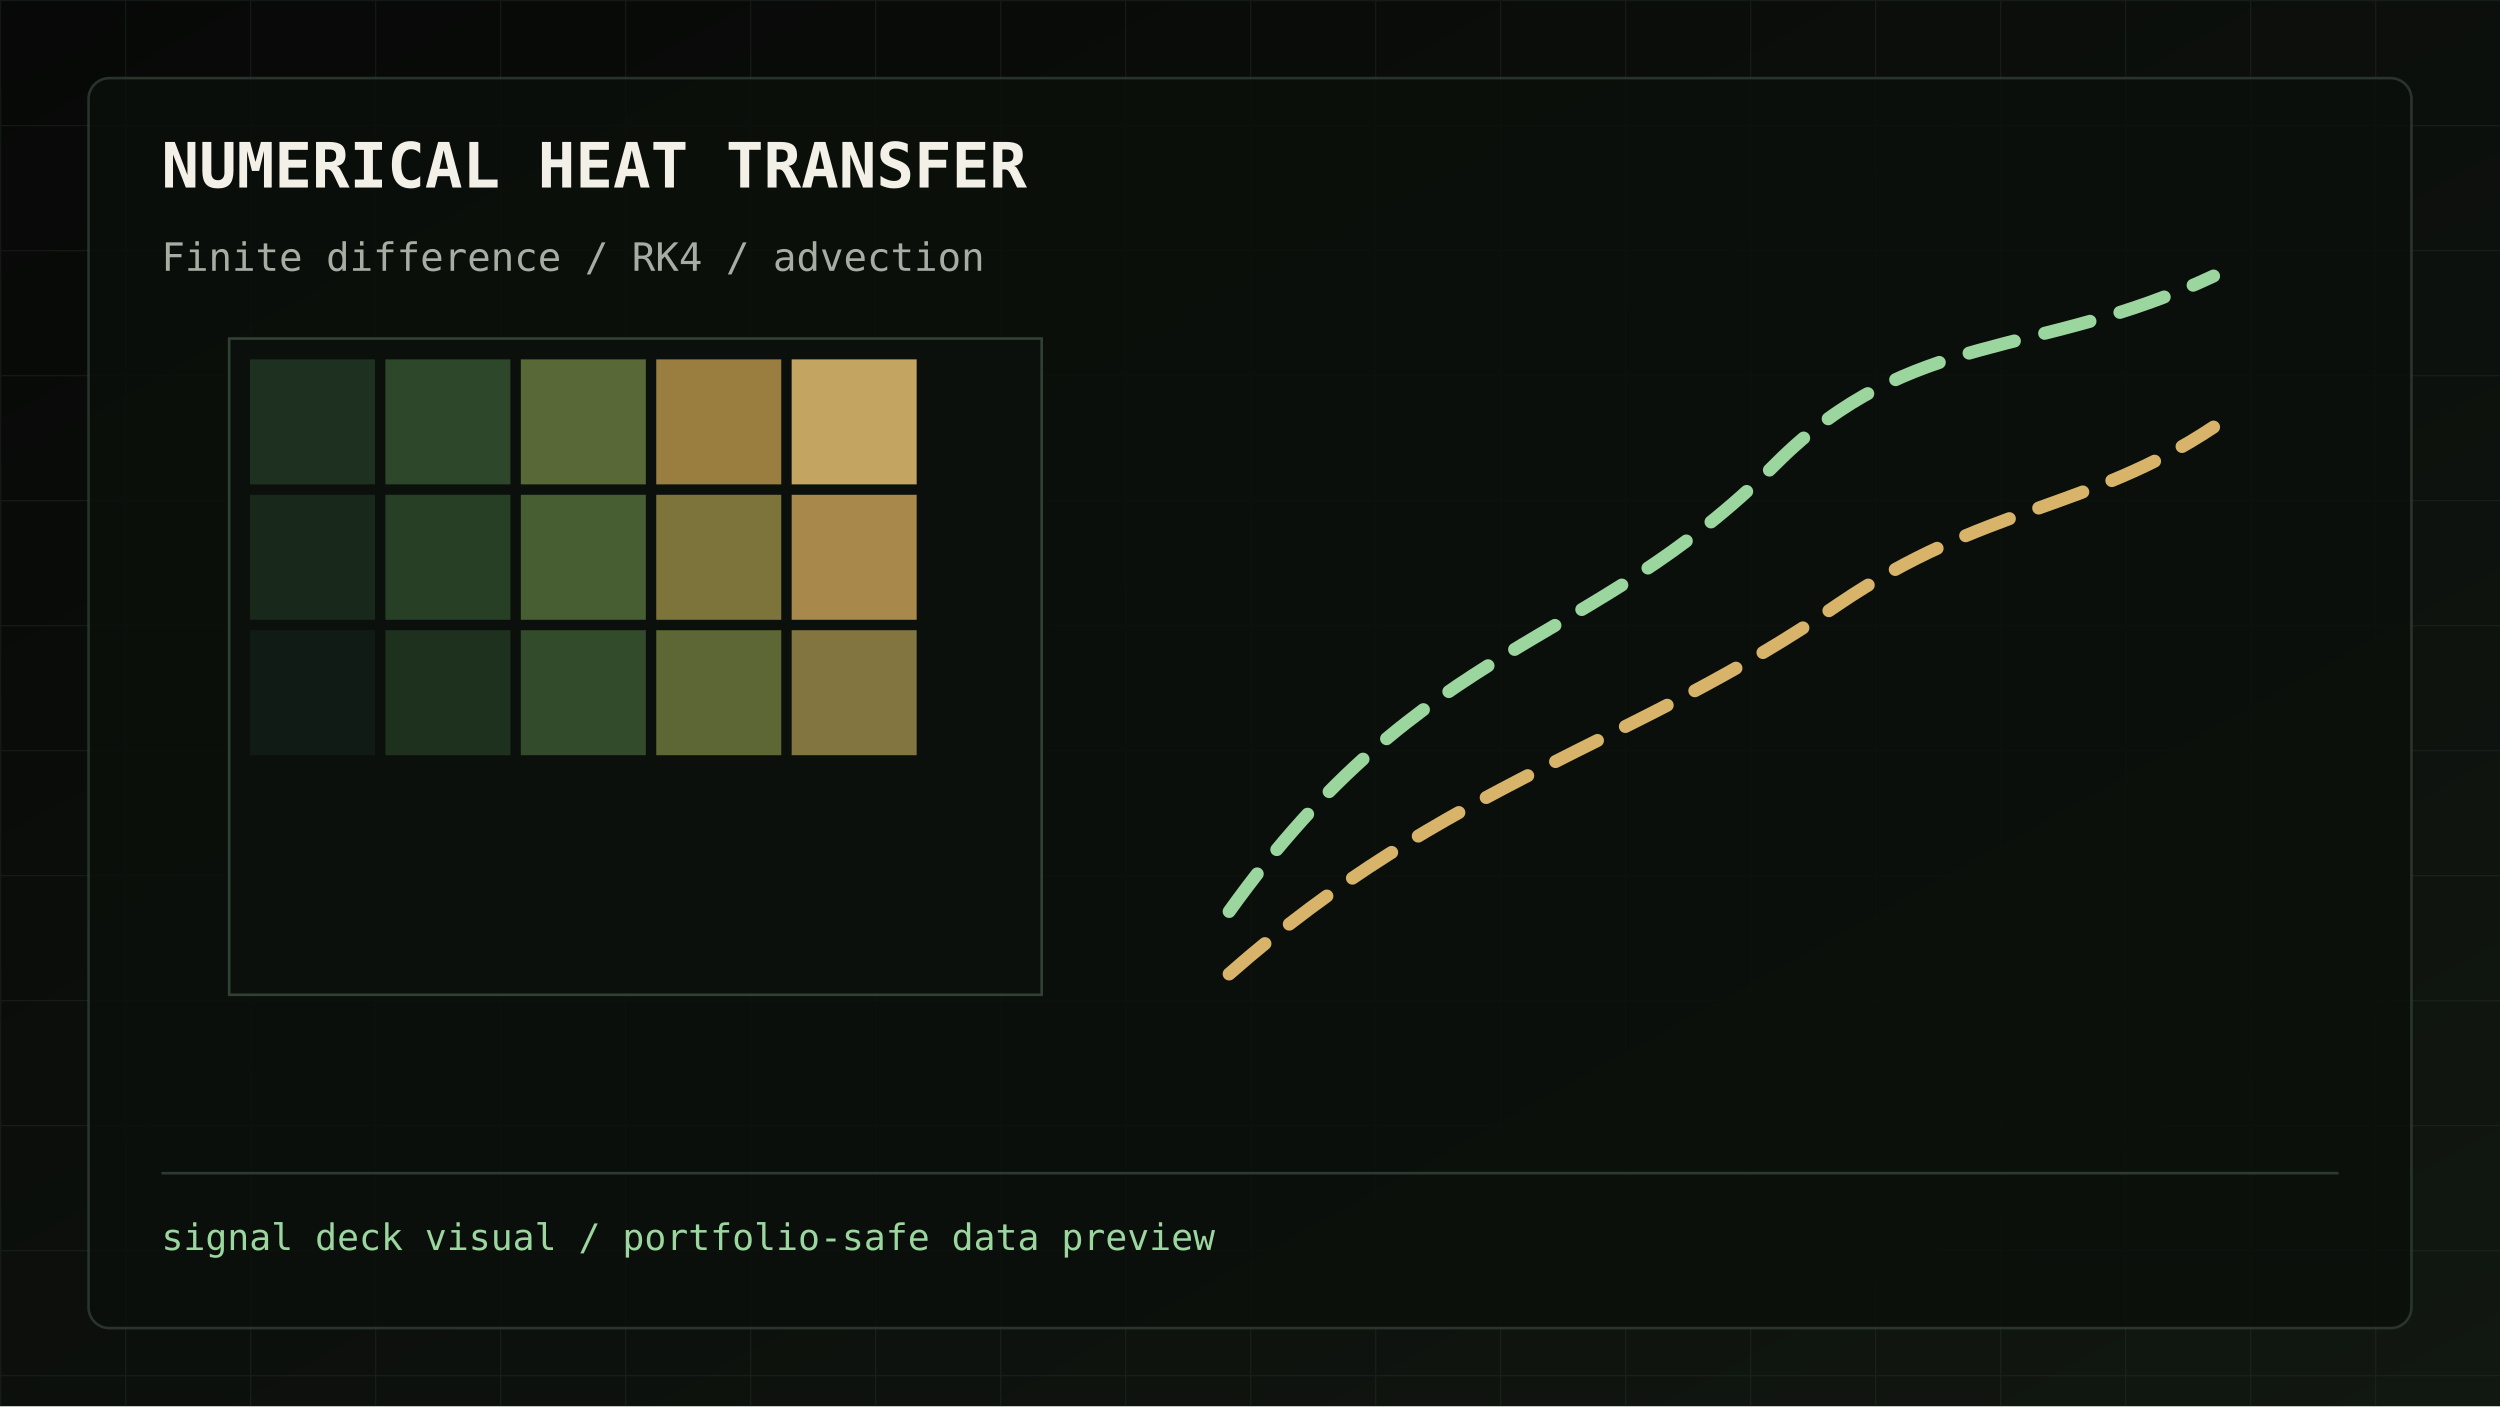
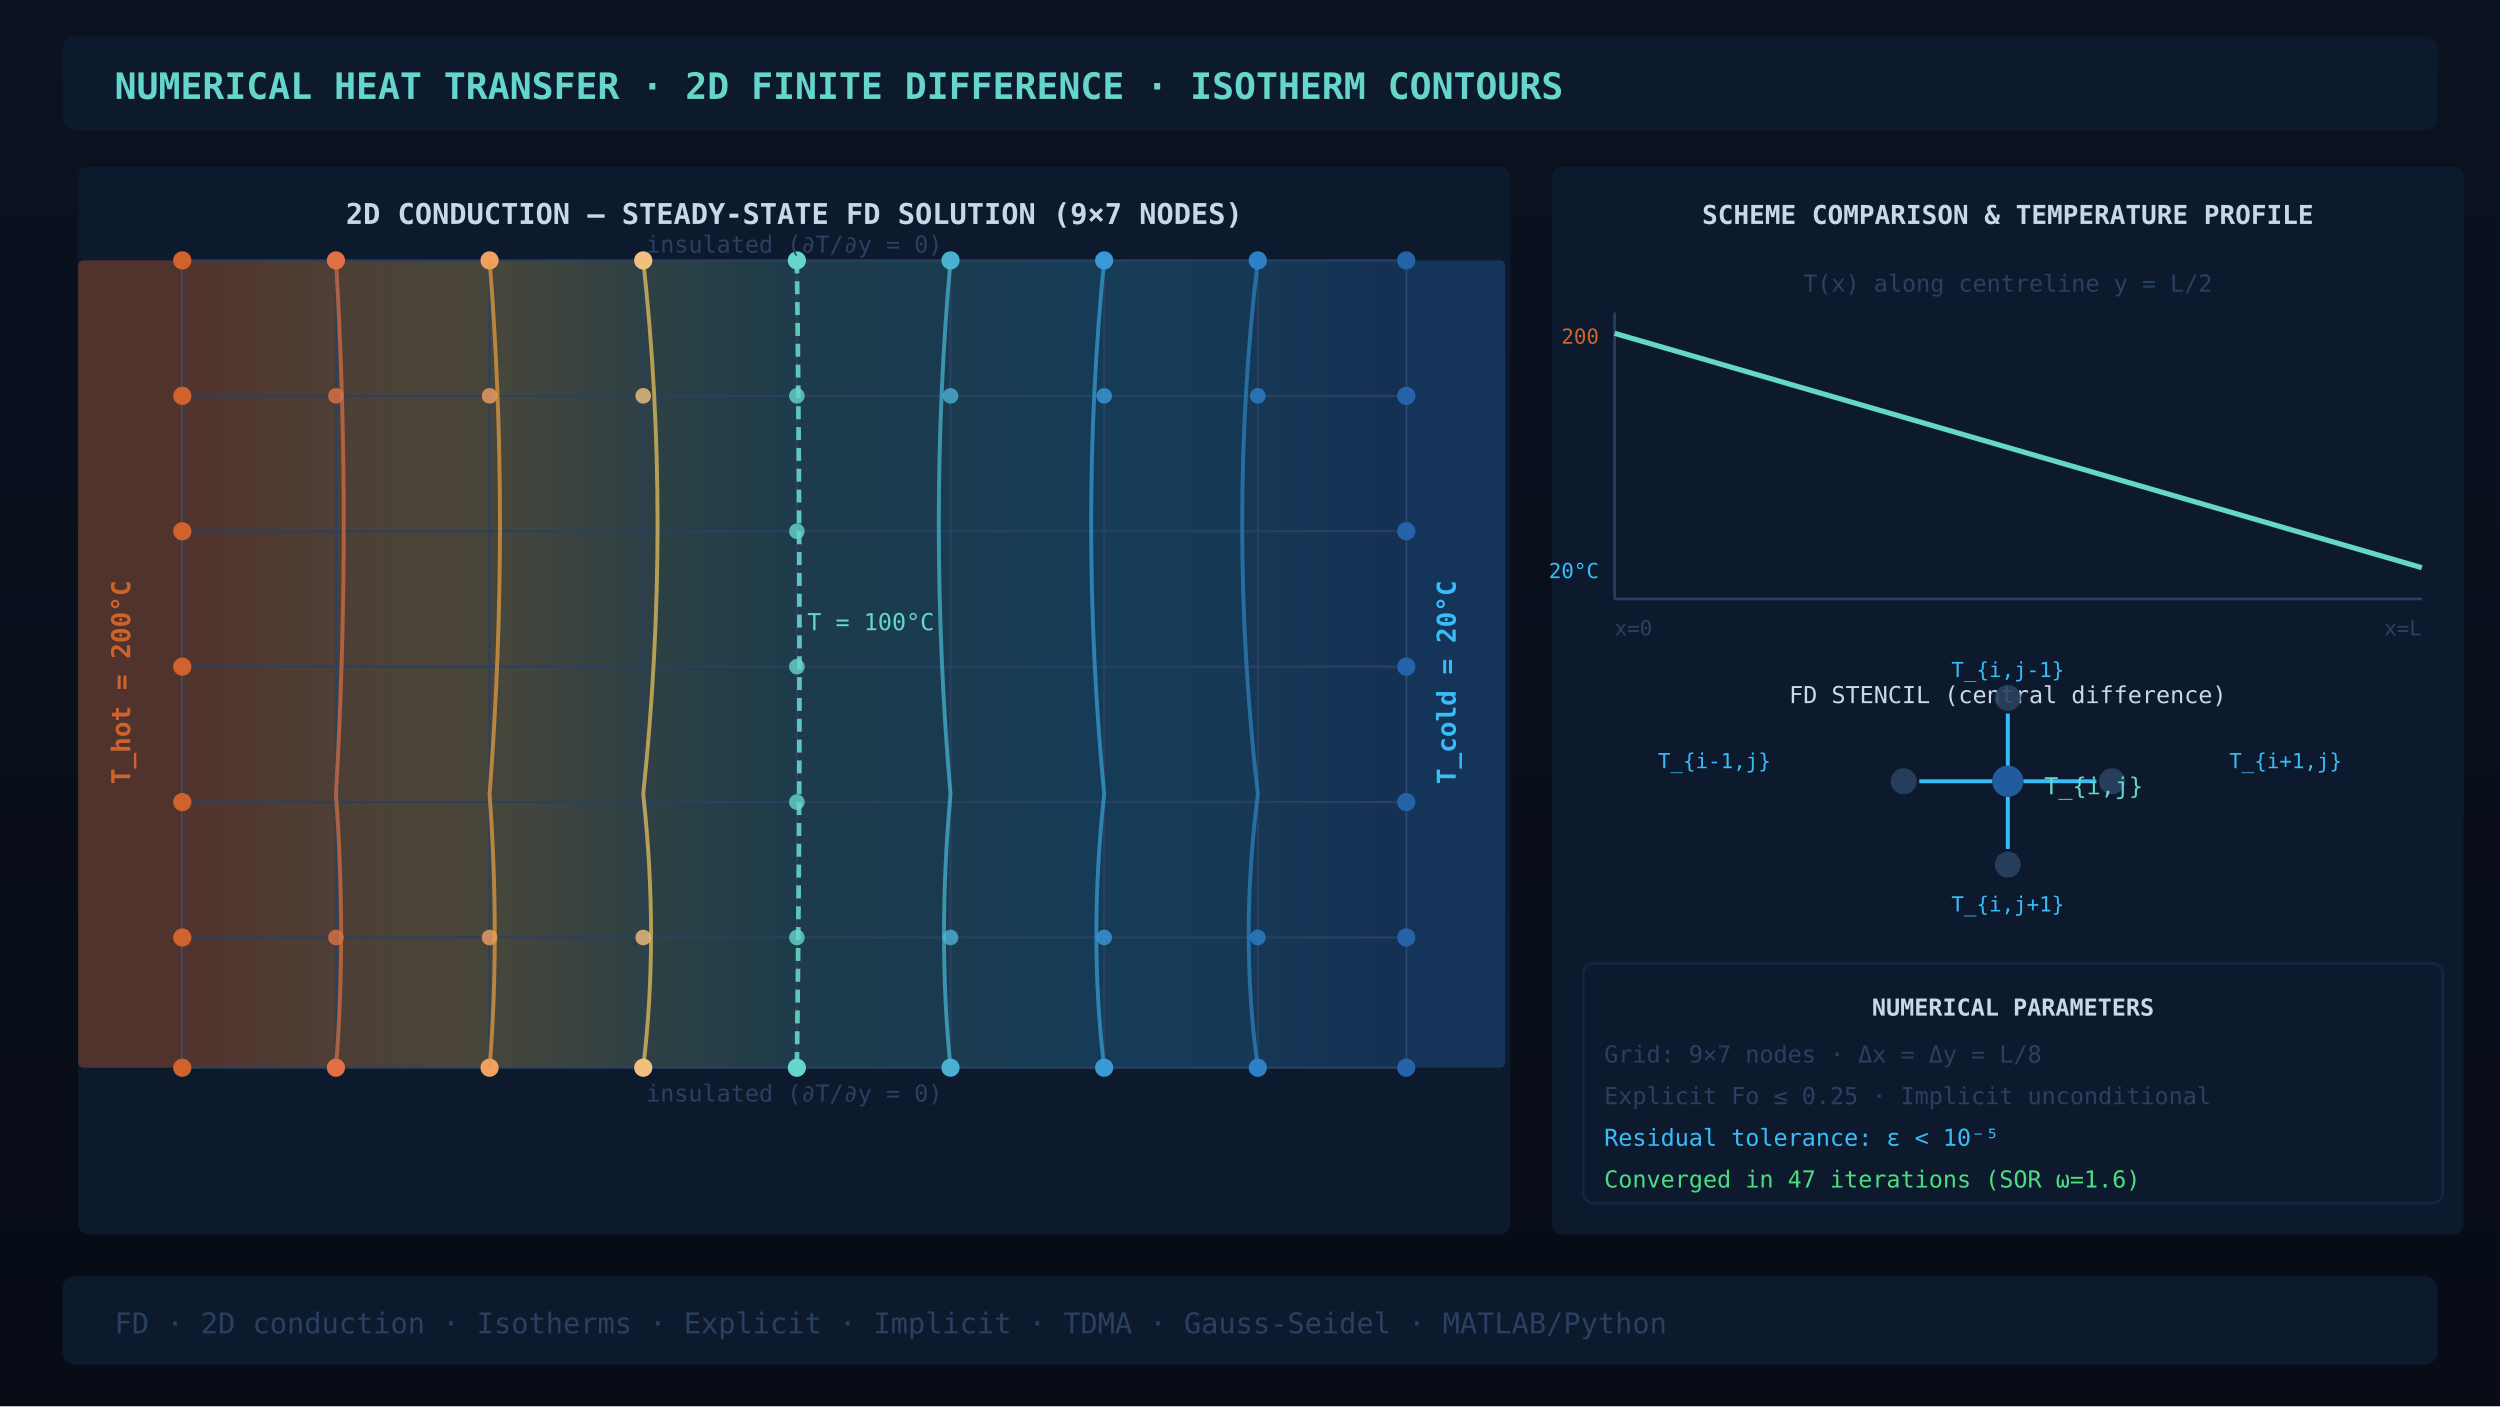
- <svg xmlns="http://www.w3.org/2000/svg" viewBox="0 0 960 540" role="img" aria-label="NUMERICAL HEAT TRANSFER - Finite difference / RK4 / advection">
+ <svg xmlns="http://www.w3.org/2000/svg" viewBox="0 0 960 540" role="img" aria-label="Numerical heat transfer finite difference 2D conduction isotherm grid explicit implicit scheme">
  <defs>
-     <linearGradient id="bg" x1="0" y1="0" x2="1" y2="1">
-       <stop offset="0" stop-color="#070807" />
-       <stop offset="1" stop-color="#111711" />
+     <linearGradient id="bg" x1="0" y1="0" x2="0" y2="1">
+       <stop offset="0" stop-color="#0b1220" />
+       <stop offset="1" stop-color="#070c16" />
    </linearGradient>
-     <pattern id="grid" width="48" height="48" patternUnits="userSpaceOnUse">
-       <path d="M48 0H0V48" fill="none" stroke="#2d3a31" stroke-width="1" opacity="0.55" />
-     </pattern>
-     <style>
-       .dash{fill:none;stroke:#9bd69f;stroke-width:5;stroke-linecap:round;stroke-dasharray:18 12;animation:dash 9s linear infinite}.amber{stroke:#d7b46a}.scan{animation:float 6s ease-in-out infinite}.label{font-family:ui-monospace,SFMono-Regular,Menlo,monospace}.muted{fill:#a8ada4}@keyframes dash{to{stroke-dashoffset:-180}}@keyframes float{50%{transform:translateY(-8px)}}
-     </style>
+     <linearGradient id="heatgrad" x1="0" y1="0" x2="1" y2="0">
+       <stop offset="0%" stop-color="#d0622c" stop-opacity="0.7" />
+       <stop offset="25%" stop-color="#f6c85f" stop-opacity="0.5" />
+       <stop offset="50%" stop-color="#65d6c9" stop-opacity="0.35" />
+       <stop offset="75%" stop-color="#38bdf8" stop-opacity="0.4" />
+       <stop offset="100%" stop-color="#2563a8" stop-opacity="0.6" />
+     </linearGradient>
  </defs>
  <rect width="960" height="540" fill="url(#bg)" />
-   <rect width="960" height="540" fill="url(#grid)" opacity="0.55" />
-   <rect x="34" y="30" width="892" height="480" rx="8" fill="#0b0f0b" opacity="0.86" stroke="#2d3a31" />
-   <text x="62" y="72" fill="#f2f0e7" class="label" font-size="24" font-weight="700">NUMERICAL HEAT TRANSFER</text>
-   <text x="62" y="104" fill="#a8ada4" class="label" font-size="15">Finite difference / RK4 / advection</text>
-   <g class="scan">
-     <rect x="88" y="130" width="312" height="252" fill="#0b100c" stroke="#314134" />
-     <g opacity="0.9">
-       <rect x="96" y="138" width="48" height="48" fill="#203321" />
-       <rect x="148" y="138" width="48" height="48" fill="#314d2e" />
-       <rect x="200" y="138" width="48" height="48" fill="#60713c" />
-       <rect x="252" y="138" width="48" height="48" fill="#a88946" />
-       <rect x="304" y="138" width="48" height="48" fill="#d7b46a" />
-       <rect x="96" y="190" width="48" height="48" fill="#1a2a1d" />
-       <rect x="148" y="190" width="48" height="48" fill="#294428" />
-       <rect x="200" y="190" width="48" height="48" fill="#4d6635" />
-       <rect x="252" y="190" width="48" height="48" fill="#8a7e41" />
-       <rect x="304" y="190" width="48" height="48" fill="#b99652" />
-       <rect x="96" y="242" width="48" height="48" fill="#121c16" />
-       <rect x="148" y="242" width="48" height="48" fill="#203421" />
-       <rect x="200" y="242" width="48" height="48" fill="#36512d" />
-       <rect x="252" y="242" width="48" height="48" fill="#65703a" />
-       <rect x="304" y="242" width="48" height="48" fill="#8f7f45" />
-     </g>
-     <path class="dash" d="M472 350 C548 244 610 250 682 178 C734 126 782 138 850 106" />
-     <path class="dash amber" d="M472 374 C556 300 628 286 706 232 C762 194 802 196 850 164" />
-   </g>
-   <rect x="62" y="450" width="836" height="1" fill="#2d3a31" />
-   <text x="62" y="480" fill="#9bd69f" class="label" font-size="14">signal deck visual / portfolio-safe data preview</text>
+   <rect x="24" y="14" width="912" height="36" rx="5" fill="#0d1a2e" />
+   <text x="44" y="38" font-family="monospace" font-size="14" fill="#65d6c9" font-weight="bold">NUMERICAL HEAT TRANSFER · 2D FINITE DIFFERENCE · ISOTHERM CONTOURS</text>
+   <rect x="30" y="64" width="550" height="410" rx="4" fill="#0d1a2e" />
+   <text x="305" y="86" font-family="monospace" font-size="11" fill="#c8d8ea" text-anchor="middle" font-weight="bold">2D CONDUCTION — STEADY-STATE FD SOLUTION (9×7 NODES)</text>
+   <rect x="70" y="100" width="470" height="310" fill="url(#heatgrad)" rx="2" opacity="0.5" />
+   <line x1="70" y1="100" x2="540" y2="100" stroke="#2a4060" stroke-width="0.8" />
+   <line x1="70" y1="152" x2="540" y2="152" stroke="#2a4060" stroke-width="0.8" />
+   <line x1="70" y1="204" x2="540" y2="204" stroke="#2a4060" stroke-width="0.8" />
+   <line x1="70" y1="256" x2="540" y2="256" stroke="#2a4060" stroke-width="0.8" />
+   <line x1="70" y1="308" x2="540" y2="308" stroke="#2a4060" stroke-width="0.8" />
+   <line x1="70" y1="360" x2="540" y2="360" stroke="#2a4060" stroke-width="0.8" />
+   <line x1="70" y1="410" x2="540" y2="410" stroke="#2a4060" stroke-width="0.8" />
+   <line x1="70" y1="100" x2="70" y2="410" stroke="#2a4060" stroke-width="0.8" />
+   <line x1="129" y1="100" x2="129" y2="410" stroke="#2a4060" stroke-width="0.8" />
+   <line x1="188" y1="100" x2="188" y2="410" stroke="#2a4060" stroke-width="0.8" />
+   <line x1="247" y1="100" x2="247" y2="410" stroke="#2a4060" stroke-width="0.8" />
+   <line x1="306" y1="100" x2="306" y2="410" stroke="#2a4060" stroke-width="0.8" />
+   <line x1="365" y1="100" x2="365" y2="410" stroke="#2a4060" stroke-width="0.8" />
+   <line x1="424" y1="100" x2="424" y2="410" stroke="#2a4060" stroke-width="0.8" />
+   <line x1="483" y1="100" x2="483" y2="410" stroke="#2a4060" stroke-width="0.8" />
+   <line x1="540" y1="100" x2="540" y2="410" stroke="#2a4060" stroke-width="0.8" />
+   <circle cx="70" cy="100" r="3.5" fill="#d0622c" />
+   <circle cx="129" cy="100" r="3.5" fill="#e07044" />
+   <circle cx="188" cy="100" r="3.5" fill="#f0a060" />
+   <circle cx="247" cy="100" r="3.5" fill="#f0c080" />
+   <circle cx="306" cy="100" r="3.5" fill="#65d6c9" />
+   <circle cx="365" cy="100" r="3.5" fill="#4ab0d0" />
+   <circle cx="424" cy="100" r="3.5" fill="#3898d8" />
+   <circle cx="483" cy="100" r="3.5" fill="#2c80c8" />
+   <circle cx="540" cy="100" r="3.5" fill="#2563a8" />
+   <circle cx="70" cy="152" r="3.5" fill="#d0622c" />
+   <circle cx="129" cy="152" r="3" fill="#e07044" opacity="0.8" />
+   <circle cx="188" cy="152" r="3" fill="#f0a060" opacity="0.8" />
+   <circle cx="247" cy="152" r="3" fill="#f0c080" opacity="0.8" />
+   <circle cx="306" cy="152" r="3" fill="#65d6c9" opacity="0.8" />
+   <circle cx="365" cy="152" r="3" fill="#4ab0d0" opacity="0.8" />
+   <circle cx="424" cy="152" r="3" fill="#3898d8" opacity="0.8" />
+   <circle cx="483" cy="152" r="3" fill="#2c80c8" opacity="0.8" />
+   <circle cx="540" cy="152" r="3.5" fill="#2563a8" />
+   <circle cx="70" cy="204" r="3.5" fill="#d0622c" />
+   <circle cx="306" cy="204" r="3" fill="#65d6c9" opacity="0.8" />
+   <circle cx="540" cy="204" r="3.5" fill="#2563a8" />
+   <circle cx="70" cy="256" r="3.5" fill="#d0622c" />
+   <circle cx="306" cy="256" r="3" fill="#65d6c9" opacity="0.8" />
+   <circle cx="540" cy="256" r="3.5" fill="#2563a8" />
+   <circle cx="70" cy="308" r="3.5" fill="#d0622c" />
+   <circle cx="306" cy="308" r="3" fill="#65d6c9" opacity="0.8" />
+   <circle cx="540" cy="308" r="3.5" fill="#2563a8" />
+   <circle cx="70" cy="360" r="3.5" fill="#d0622c" />
+   <circle cx="129" cy="360" r="3" fill="#e07044" opacity="0.8" />
+   <circle cx="188" cy="360" r="3" fill="#f0a060" opacity="0.8" />
+   <circle cx="247" cy="360" r="3" fill="#f0c080" opacity="0.8" />
+   <circle cx="306" cy="360" r="3" fill="#65d6c9" opacity="0.8" />
+   <circle cx="365" cy="360" r="3" fill="#4ab0d0" opacity="0.8" />
+   <circle cx="424" cy="360" r="3" fill="#3898d8" opacity="0.8" />
+   <circle cx="483" cy="360" r="3" fill="#2c80c8" opacity="0.8" />
+   <circle cx="540" cy="360" r="3.5" fill="#2563a8" />
+   <circle cx="70" cy="410" r="3.5" fill="#d0622c" />
+   <circle cx="129" cy="410" r="3.5" fill="#e07044" />
+   <circle cx="188" cy="410" r="3.5" fill="#f0a060" />
+   <circle cx="247" cy="410" r="3.5" fill="#f0c080" />
+   <circle cx="306" cy="410" r="3.5" fill="#65d6c9" />
+   <circle cx="365" cy="410" r="3.5" fill="#4ab0d0" />
+   <circle cx="424" cy="410" r="3.5" fill="#3898d8" />
+   <circle cx="483" cy="410" r="3.5" fill="#2c80c8" />
+   <circle cx="540" cy="410" r="3.5" fill="#2563a8" />
+   <path d="M 129,100 Q 135,200 129,305 Q 133,360 129,410" fill="none" stroke="#d87040" stroke-width="1.5" opacity="0.7" />
+   <path d="M 188,100 Q 196,200 188,305 Q 192,360 188,410" fill="none" stroke="#e8a040" stroke-width="1.5" opacity="0.7" />
+   <path d="M 247,100 Q 258,200 247,305 Q 253,360 247,410" fill="none" stroke="#f0c860" stroke-width="1.5" opacity="0.7" />
+   <path d="M 306,100 Q 308,255 306,410" fill="none" stroke="#65d6c9" stroke-width="1.8" stroke-dasharray="5,3" opacity="0.9" />
+   <path d="M 365,100 Q 356,200 365,305 Q 360,360 365,410" fill="none" stroke="#4ab8d4" stroke-width="1.5" opacity="0.7" />
+   <path d="M 424,100 Q 414,200 424,305 Q 418,360 424,410" fill="none" stroke="#38a0d8" stroke-width="1.5" opacity="0.7" />
+   <path d="M 483,100 Q 471,200 483,305 Q 476,360 483,410" fill="none" stroke="#2c85c4" stroke-width="1.5" opacity="0.7" />
+   <rect x="30" y="100" width="40" height="310" rx="2" fill="#d0622c" opacity="0.35" />
+   <text x="50" y="262" font-family="monospace" font-size="10" fill="#d0622c" text-anchor="middle" transform="rotate(-90,50,262)" font-weight="bold">T_hot = 200°C</text>
+   <rect x="540" y="100" width="38" height="310" rx="2" fill="#2563a8" opacity="0.35" />
+   <text x="559" y="262" font-family="monospace" font-size="10" fill="#38bdf8" text-anchor="middle" transform="rotate(-90,559,262)" font-weight="bold">T_cold = 20°C</text>
+   <text x="305" y="97" font-family="monospace" font-size="9" fill="#2a4060" text-anchor="middle">insulated (∂T/∂y = 0)</text>
+   <text x="305" y="423" font-family="monospace" font-size="9" fill="#2a4060" text-anchor="middle">insulated (∂T/∂y = 0)</text>
+   <text x="310" y="242" font-family="monospace" font-size="9" fill="#65d6c9">T = 100°C</text>
+   <rect x="596" y="64" width="350" height="410" rx="4" fill="#0d1a2e" />
+   <text x="771" y="86" font-family="monospace" font-size="10" fill="#c8d8ea" text-anchor="middle" font-weight="bold">SCHEME COMPARISON &amp; TEMPERATURE PROFILE</text>
+   <text x="771" y="112" font-family="monospace" font-size="9" fill="#2a4060" text-anchor="middle">T(x) along centreline y = L/2</text>
+   <line x1="620" y1="120" x2="620" y2="230" stroke="#2a4060" stroke-width="1" />
+   <line x1="620" y1="230" x2="930" y2="230" stroke="#2a4060" stroke-width="1" />
+   <polyline points="620,128 930,218" fill="none" stroke="#65d6c9" stroke-width="2" />
+   <text x="620" y="244" font-family="monospace" font-size="8" fill="#2a4060">x=0</text>
+   <text x="930" y="244" font-family="monospace" font-size="8" fill="#2a4060" text-anchor="end">x=L</text>
+   <text x="614" y="132" font-family="monospace" font-size="8" fill="#d0622c" text-anchor="end">200</text>
+   <text x="614" y="222" font-family="monospace" font-size="8" fill="#38bdf8" text-anchor="end">20°C</text>
+   <text x="771" y="270" font-family="monospace" font-size="9" fill="#c8d8ea" text-anchor="middle">FD STENCIL (central difference)</text>
+   <circle cx="771" cy="300" r="6" fill="#2563a8" opacity="0.9" />
+   <circle cx="731" cy="300" r="5" fill="#2a4060" opacity="0.9" />
+   <circle cx="811" cy="300" r="5" fill="#2a4060" opacity="0.9" />
+   <circle cx="771" cy="268" r="5" fill="#2a4060" opacity="0.9" />
+   <circle cx="771" cy="332" r="5" fill="#2a4060" opacity="0.9" />
+   <line x1="737" y1="300" x2="765" y2="300" stroke="#38bdf8" stroke-width="1.5" />
+   <line x1="777" y1="300" x2="805" y2="300" stroke="#38bdf8" stroke-width="1.5" />
+   <line x1="771" y1="274" x2="771" y2="294" stroke="#38bdf8" stroke-width="1.5" />
+   <line x1="771" y1="306" x2="771" y2="326" stroke="#38bdf8" stroke-width="1.5" />
+   <text x="856" y="295" font-family="monospace" font-size="8" fill="#38bdf8">T_{i+1,j}</text>
+   <text x="680" y="295" font-family="monospace" font-size="8" fill="#38bdf8" text-anchor="end">T_{i-1,j}</text>
+   <text x="771" y="260" font-family="monospace" font-size="8" fill="#38bdf8" text-anchor="middle">T_{i,j-1}</text>
+   <text x="771" y="350" font-family="monospace" font-size="8" fill="#38bdf8" text-anchor="middle">T_{i,j+1}</text>
+   <text x="785" y="305" font-family="monospace" font-size="9" fill="#65d6c9">T_{i,j}</text>
+   <rect x="608" y="370" width="330" height="92" rx="4" fill="#0d1a2e" stroke="#152540" stroke-width="1" />
+   <text x="773" y="390" font-family="monospace" font-size="9" fill="#c8d8ea" text-anchor="middle" font-weight="bold">NUMERICAL PARAMETERS</text>
+   <text x="616" y="408" font-family="monospace" font-size="9" fill="#2a4060">Grid: 9×7 nodes · Δx = Δy = L/8</text>
+   <text x="616" y="424" font-family="monospace" font-size="9" fill="#2a4060">Explicit Fo ≤ 0.25 · Implicit unconditional</text>
+   <text x="616" y="440" font-family="monospace" font-size="9" fill="#38bdf8">Residual tolerance: ε &lt; 10⁻⁵</text>
+   <text x="616" y="456" font-family="monospace" font-size="9" fill="#4ade80">Converged in 47 iterations (SOR ω=1.6)</text>
+   <rect x="24" y="490" width="912" height="34" rx="5" fill="#0d1a2e" />
+   <text x="44" y="512" font-family="monospace" font-size="11" fill="#2a4060">FD · 2D conduction · Isotherms · Explicit · Implicit · TDMA · Gauss-Seidel · MATLAB/Python</text>
</svg>
